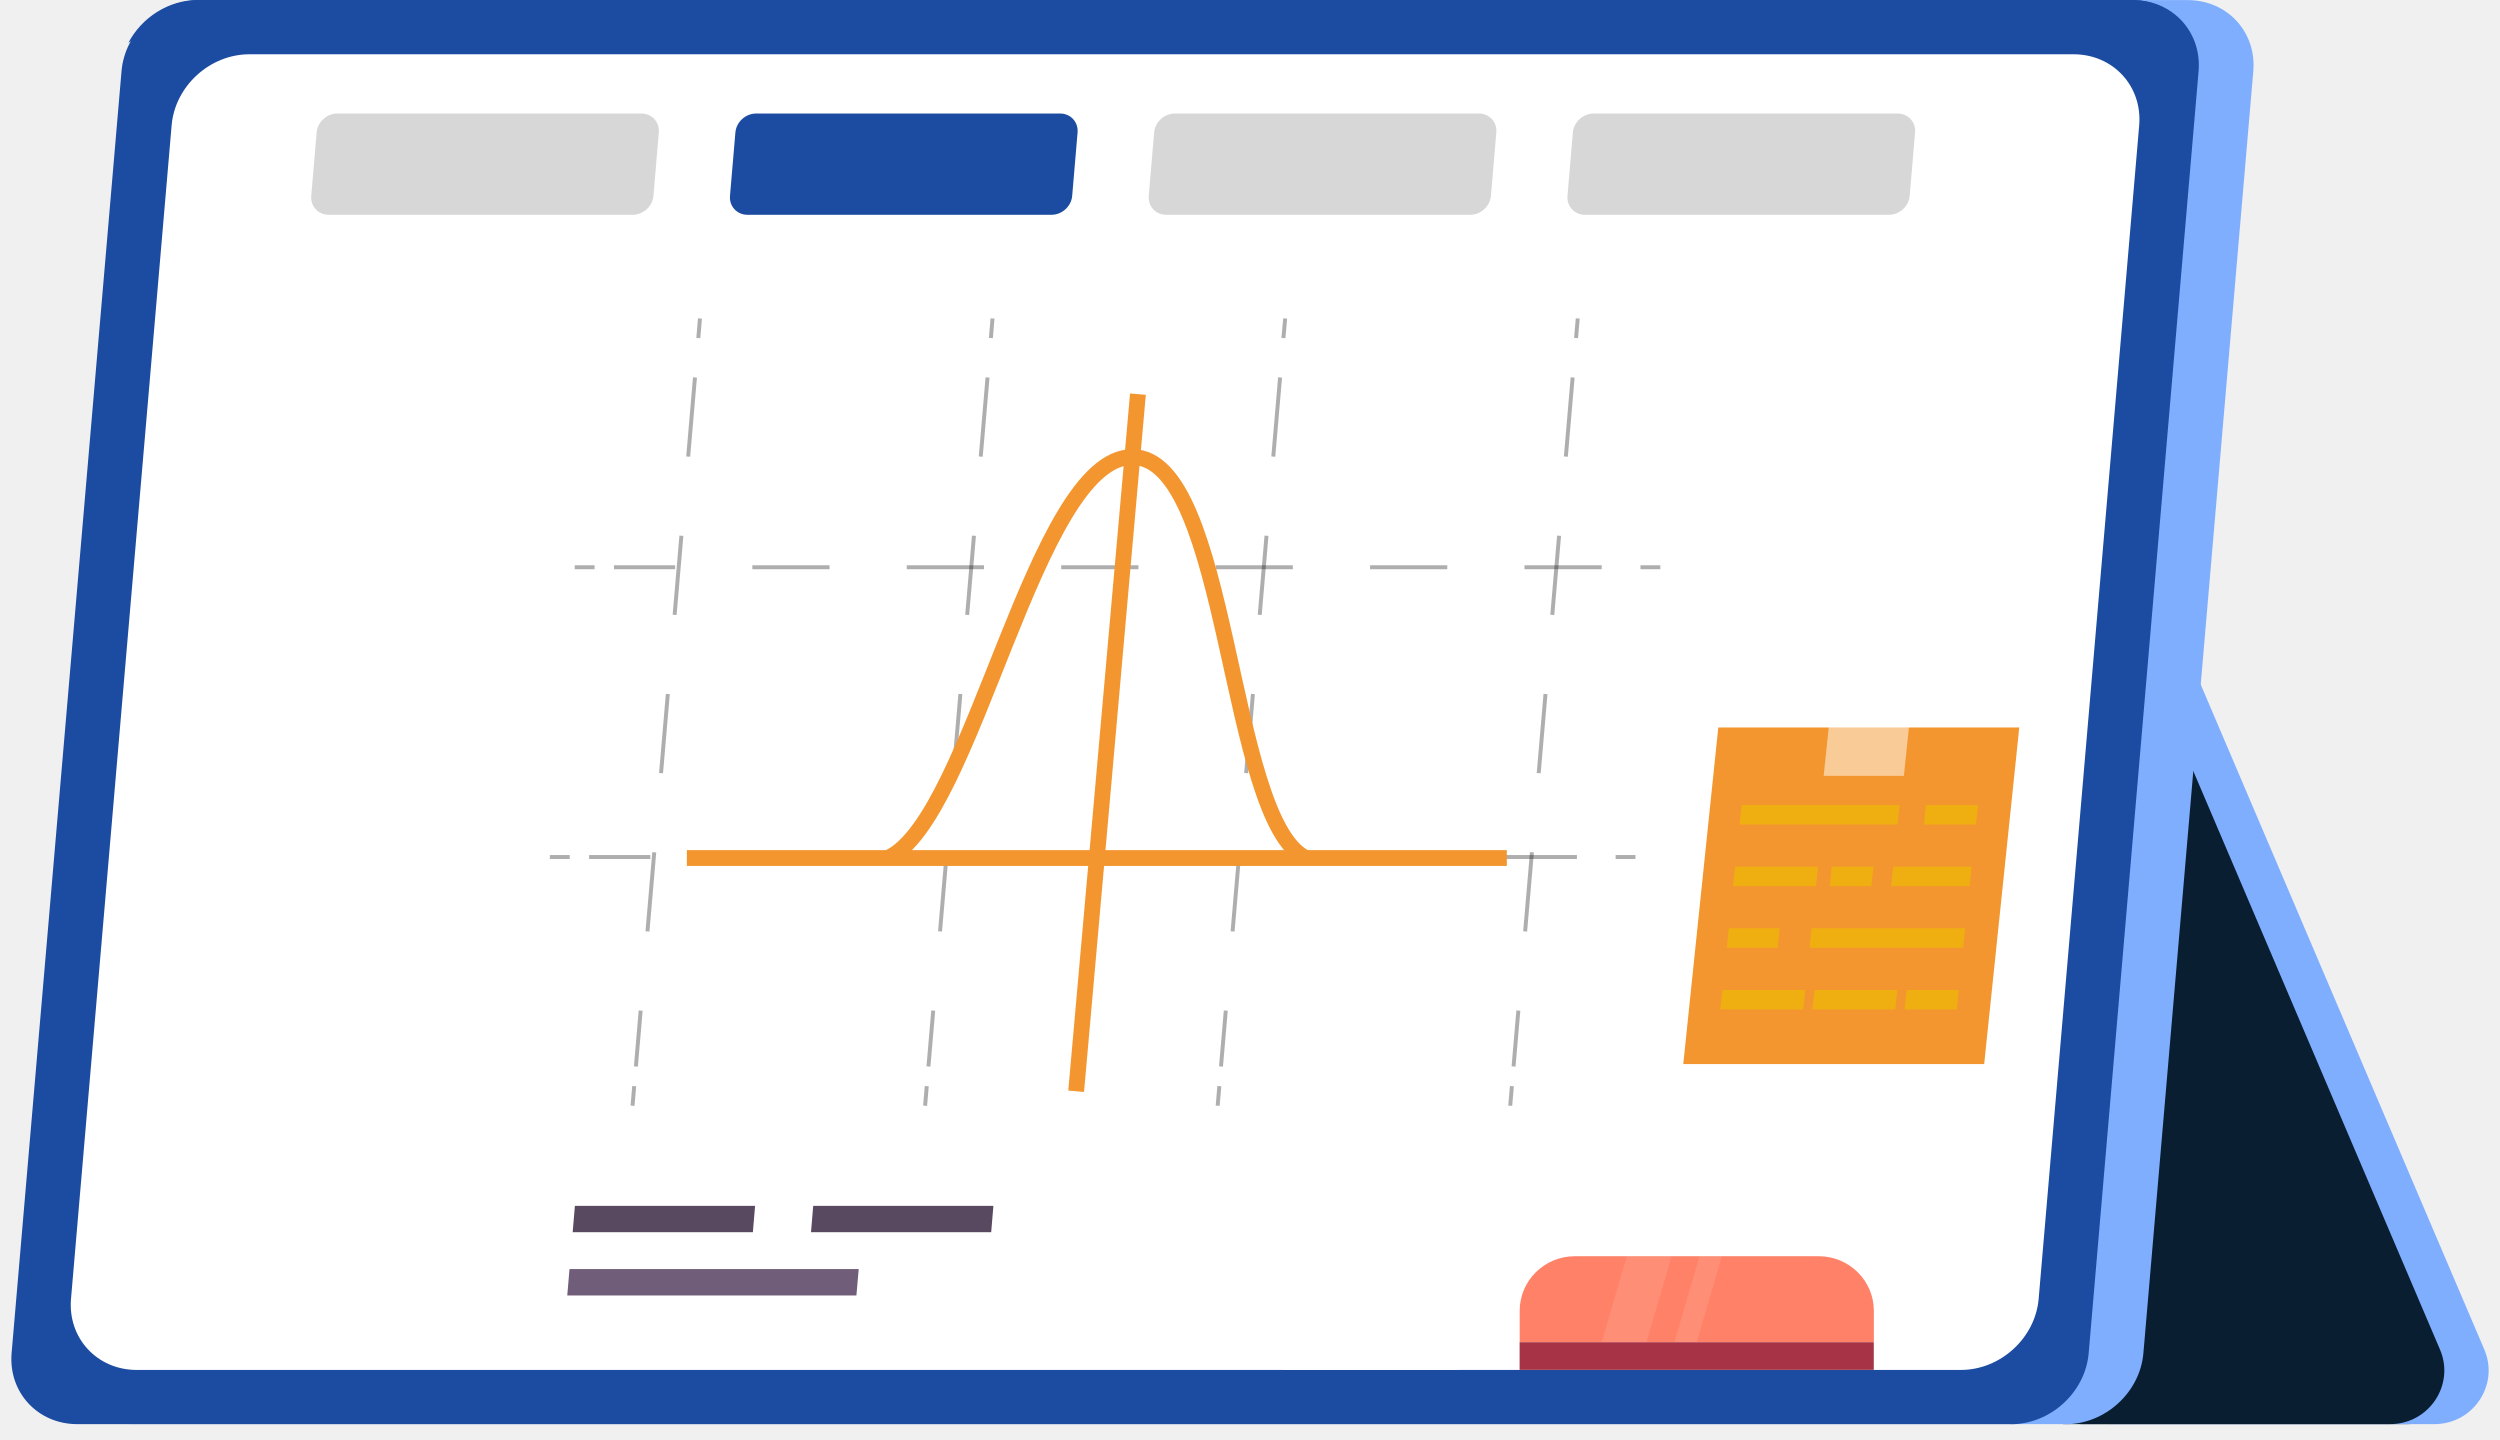
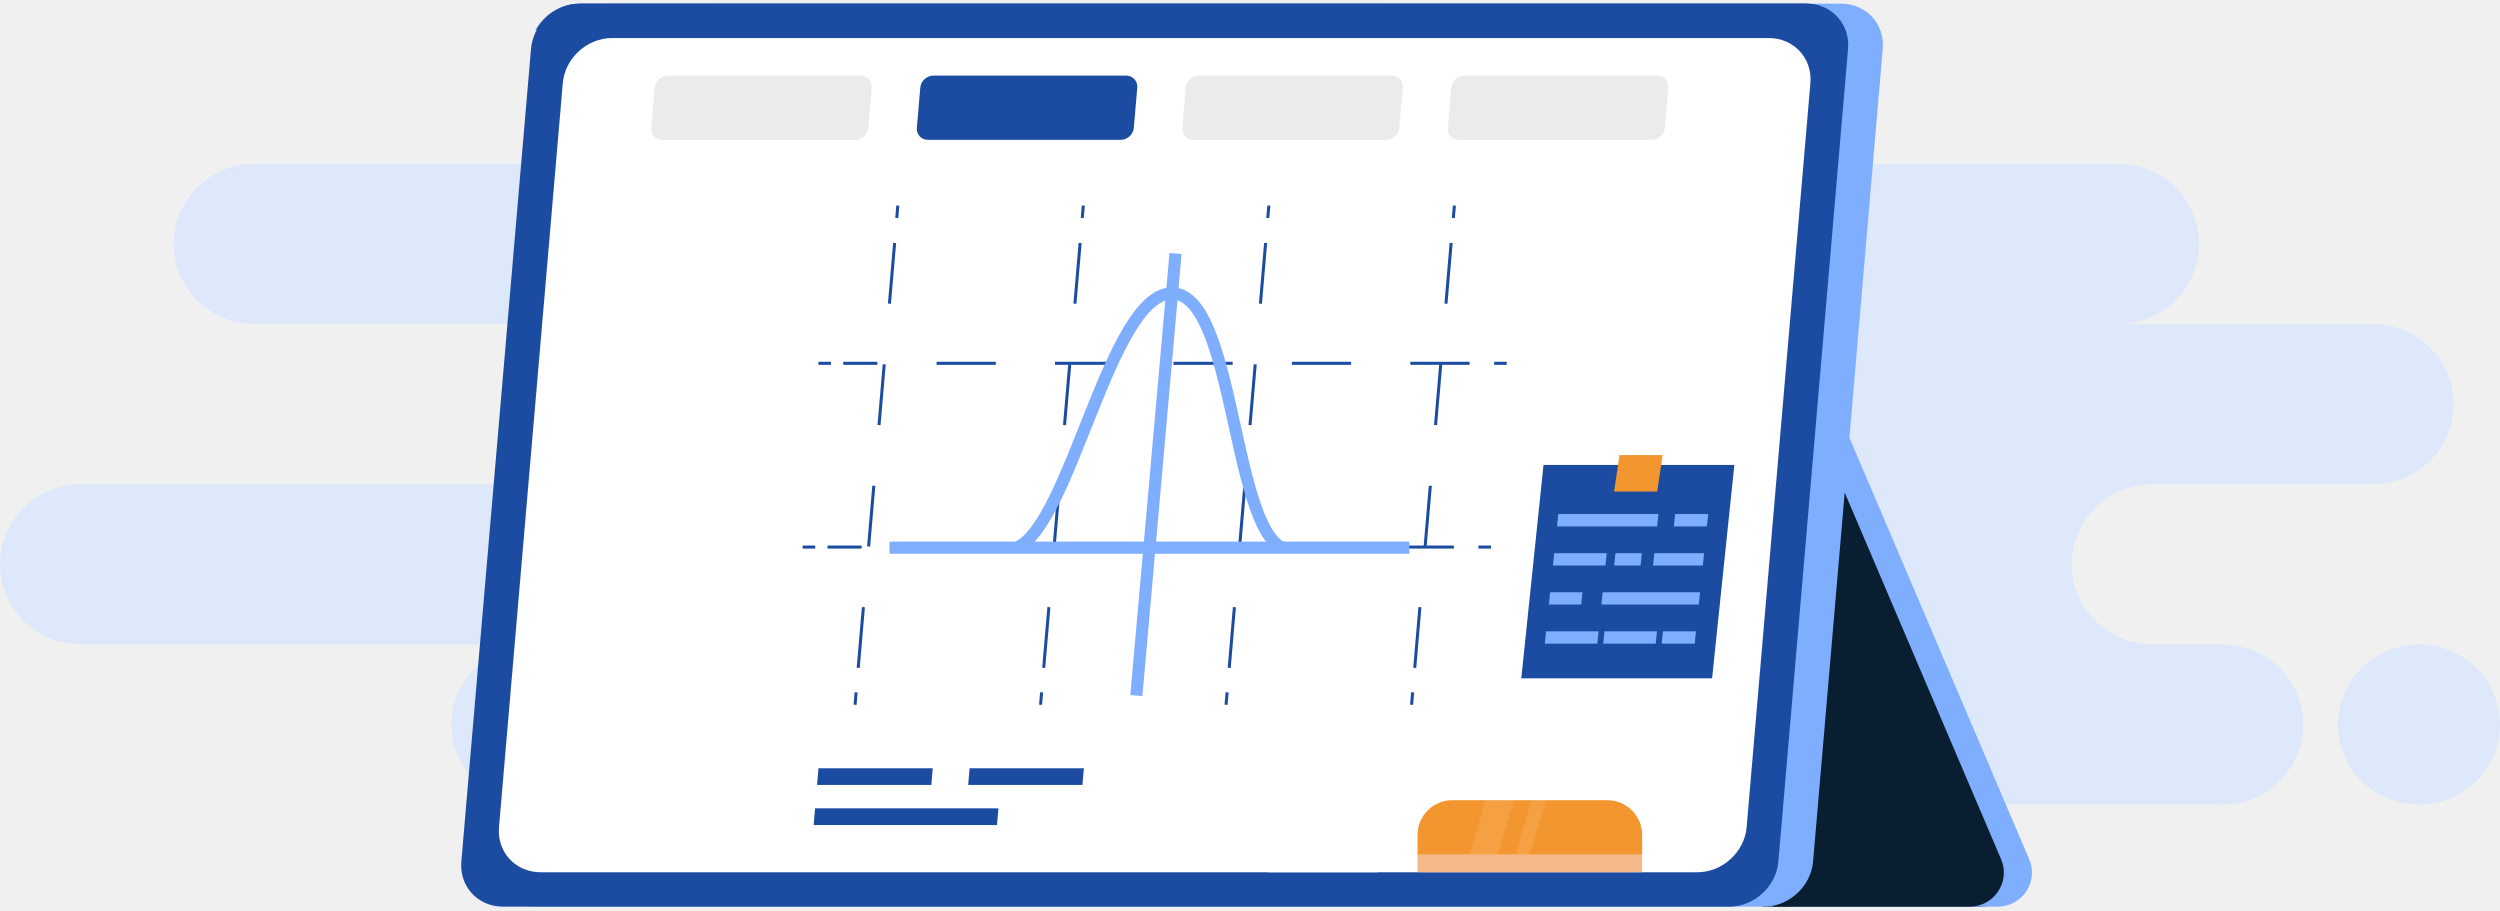
- <svg xmlns="http://www.w3.org/2000/svg" width="158" height="91" viewBox="0 0 158 91" fill="none">
-   <path d="M135.924 39.828L155.313 85.293C156.266 87.53 154.61 90.005 152.156 90.005H131.483L135.919 39.828H135.924Z" fill="#0B263D" />
-   <path d="M137.621 39.828L157.009 85.293C157.963 87.53 156.306 90.005 153.852 90.005H133.179L137.616 39.828H137.621Z" fill="#7FAEFF" />
-   <path d="M134.82 39.828L154.208 85.293C155.162 87.53 153.506 90.005 151.052 90.005H130.378L134.815 39.828H134.82Z" fill="#091E30" />
-   <path d="M130.549 90.006H8.347C5.843 90.006 3.986 87.993 4.197 85.512L11.138 4.5C11.349 2.019 13.552 0.006 16.057 0.006H138.258C140.763 0.006 142.62 2.019 142.409 4.5L135.463 85.517C135.252 87.998 133.048 90.011 130.544 90.011L130.549 90.006Z" fill="#7FAEFF" />
-   <path d="M127.086 90.006H4.884C2.38 90.006 0.523 87.993 0.734 85.512L7.68 4.5C7.891 2.019 10.094 0.006 12.598 0.006H134.8C137.305 0.006 139.162 2.019 138.951 4.5L132.005 85.517C131.794 87.998 129.59 90.011 127.086 90.011V90.006Z" fill="#1B4CA1" />
-   <path d="M10.967 1.785H134.75C136.763 1.785 138.364 3.072 138.83 4.857L138.86 4.494C139.071 2.013 137.214 0 134.71 0H12.508C10.641 0 8.945 1.118 8.112 2.709C8.935 2.128 9.923 1.78 10.967 1.78V1.785Z" fill="#1B4CA1" />
-   <path d="M123.919 86.58H8.639C6.134 86.58 4.277 84.566 4.488 82.086L10.847 7.923C11.058 5.443 13.261 3.43 15.765 3.43H131.046C133.55 3.43 135.407 5.443 135.197 7.923L128.843 82.086C128.632 84.566 126.428 86.58 123.924 86.58H123.919Z" fill="white" />
-   <path d="M44.238 20.127L44.133 21.365" stroke="black" stroke-opacity="0.32" stroke-width="0.25" stroke-miterlimit="10" />
-   <path d="M43.922 23.855L40.188 67.401" stroke="black" stroke-opacity="0.32" stroke-width="0.25" stroke-miterlimit="10" stroke-dasharray="5.02 5.02" />
-   <path d="M40.082 68.644L39.977 69.882" stroke="black" stroke-opacity="0.32" stroke-width="0.25" stroke-miterlimit="10" />
-   <path d="M62.728 20.127L62.623 21.365" stroke="black" stroke-opacity="0.32" stroke-width="0.25" stroke-miterlimit="10" />
-   <path d="M62.412 23.855L58.678 67.401" stroke="black" stroke-opacity="0.32" stroke-width="0.25" stroke-miterlimit="10" stroke-dasharray="5.02 5.02" />
-   <path d="M58.572 68.644L58.467 69.882" stroke="black" stroke-opacity="0.32" stroke-width="0.25" stroke-miterlimit="10" />
-   <path d="M81.223 20.127L81.112 21.365" stroke="black" stroke-opacity="0.32" stroke-width="0.25" stroke-miterlimit="10" />
-   <path d="M80.901 23.855L77.167 67.401" stroke="black" stroke-opacity="0.32" stroke-width="0.25" stroke-miterlimit="10" stroke-dasharray="5.02 5.02" />
-   <path d="M77.062 68.644L76.957 69.882" stroke="black" stroke-opacity="0.32" stroke-width="0.25" stroke-miterlimit="10" />
-   <path d="M99.713 20.127L99.607 21.365" stroke="black" stroke-opacity="0.32" stroke-width="0.25" stroke-miterlimit="10" />
-   <path d="M99.391 23.855L95.657 67.401" stroke="black" stroke-opacity="0.32" stroke-width="0.25" stroke-miterlimit="10" stroke-dasharray="5.02 5.02" />
-   <path d="M95.552 68.644L95.446 69.882" stroke="black" stroke-opacity="0.32" stroke-width="0.25" stroke-miterlimit="10" />
-   <path d="M104.932 35.85H103.678" stroke="black" stroke-opacity="0.32" stroke-width="0.25" stroke-miterlimit="10" />
-   <path d="M101.228 35.85H38.803" stroke="black" stroke-opacity="0.32" stroke-width="0.25" stroke-miterlimit="10" stroke-dasharray="4.88 4.88" />
-   <path d="M37.578 35.85H36.323" stroke="black" stroke-opacity="0.32" stroke-width="0.25" stroke-miterlimit="10" />
-   <path d="M103.361 54.164H102.107" stroke="black" stroke-opacity="0.32" stroke-width="0.25" stroke-miterlimit="10" />
-   <path d="M99.662 54.164H37.232" stroke="black" stroke-opacity="0.32" stroke-width="0.25" stroke-miterlimit="10" stroke-dasharray="4.88 4.88" />
-   <path d="M36.007 54.164H34.752" stroke="black" stroke-opacity="0.32" stroke-width="0.25" stroke-miterlimit="10" />
-   <path d="M47.581 77.876H36.193L36.333 76.211H47.721L47.581 77.876Z" fill="#584960" />
-   <path d="M54.125 81.872H35.851L35.992 80.207H54.271L54.125 81.872Z" fill="#705D7A" />
-   <path d="M62.643 77.876H51.255L51.395 76.211H62.783L62.643 77.876Z" fill="#584960" />
-   <path d="M39.982 13.576H20.779C20.112 13.576 19.615 13.04 19.67 12.379L20.012 8.372C20.067 7.711 20.654 7.174 21.326 7.174H40.529C41.197 7.174 41.693 7.711 41.638 8.372L41.297 12.379C41.242 13.04 40.654 13.576 39.982 13.576Z" fill="black" fill-opacity="0.16" />
-   <path d="M66.447 13.576H47.244C46.577 13.576 46.08 13.04 46.135 12.379L46.477 8.372C46.532 7.711 47.119 7.174 47.791 7.174H66.994C67.662 7.174 68.158 7.711 68.103 8.372L67.762 12.379C67.707 13.04 67.12 13.576 66.447 13.576Z" fill="#1B4CA1" />
-   <path d="M92.912 13.576H73.709C73.042 13.576 72.545 13.04 72.6 12.379L72.942 8.372C72.997 7.711 73.584 7.174 74.256 7.174H93.459C94.126 7.174 94.623 7.711 94.568 8.372L94.227 12.379C94.172 13.04 93.584 13.576 92.912 13.576Z" fill="black" fill-opacity="0.16" />
-   <path d="M119.377 13.576H100.174C99.507 13.576 99.01 13.04 99.065 12.379L99.406 8.372C99.462 7.711 100.049 7.174 100.721 7.174H119.924C120.591 7.174 121.088 7.711 121.033 8.372L120.692 12.379C120.637 13.04 120.049 13.576 119.377 13.576Z" fill="black" fill-opacity="0.16" />
-   <path d="M82.528 54.229C77.559 51.803 77.73 28.887 71.561 28.887C65.393 28.887 61.508 51.803 56.108 54.229" stroke="#F3962F" stroke-miterlimit="10" />
-   <path d="M43.41 54.228H95.231" stroke="#F3962F" stroke-miterlimit="10" />
-   <path d="M71.918 24.91L68.013 68.968" stroke="#F3962F" stroke-miterlimit="10" />
-   <path d="M99.522 79.393H114.945C116.867 79.393 118.428 80.939 118.428 82.843V84.836H96.044V82.843C96.044 80.939 97.605 79.393 99.527 79.393H99.522Z" fill="#FF8268" />
-   <path opacity="0.1" d="M104.054 84.831H101.228L102.819 79.393H105.645L104.054 84.831Z" fill="white" />
-   <path opacity="0.1" d="M107.231 84.831H105.821L107.412 79.393H108.822L107.231 84.831Z" fill="white" />
-   <path d="M118.423 84.83H96.039V86.575H118.423V84.83Z" fill="url(#paint0_linear_1246_16701)" />
-   <path d="M91.898 83.418H83.948C82.538 83.418 81.243 84.183 80.57 85.411C80.284 85.938 80.666 86.579 81.273 86.579H91.898C92.781 86.579 93.494 85.874 93.494 84.999C93.494 84.124 92.781 83.418 91.898 83.418Z" fill="white" />
-   <path d="M125.4 67.248H106.383L108.596 45.977H127.618L125.4 67.248Z" fill="#F3962F" />
-   <path opacity="0.5" d="M120.325 49.034H115.256L115.894 42.92H120.963L120.325 49.034Z" fill="white" />
-   <path d="M119.924 52.107H109.941L110.072 50.879H120.054L119.924 52.107Z" fill="#F0AF11" />
-   <path d="M124.883 52.107H121.59L121.716 50.879H125.008L124.883 52.107Z" fill="#F0AF11" />
-   <path d="M114.769 56.003H109.535L109.665 54.775H114.895L114.769 56.003Z" fill="#F0AF11" />
-   <path d="M118.273 56.003H115.643L115.768 54.775H118.403L118.273 56.003Z" fill="#F0AF11" />
-   <path d="M124.476 56.003H119.517L119.648 54.775H124.602L124.476 56.003Z" fill="#F0AF11" />
-   <path d="M112.35 59.896H109.133L109.259 58.668H112.476L112.35 59.896Z" fill="#F0AF11" />
-   <path d="M124.07 59.896H114.363L114.493 58.668H124.2L124.07 59.896Z" fill="#F0AF11" />
-   <path d="M113.956 63.794H108.727L108.852 62.566H114.087L113.956 63.794Z" fill="#F0AF11" />
-   <path d="M119.778 63.794H114.549L114.674 62.566H119.909L119.778 63.794Z" fill="#F0AF11" />
-   <path d="M123.663 63.794H120.371L120.501 62.566H123.794L123.663 63.794Z" fill="#F0AF11" />
+ <svg xmlns="http://www.w3.org/2000/svg" width="206" height="75" viewBox="0 0 206 75" fill="none">
+   <path fill-rule="evenodd" clip-rule="evenodd" d="M43.87 66.299H130.657C131.149 66.299 131.627 66.246 132.088 66.147C132.549 66.246 133.027 66.299 133.519 66.299H183.111C186.798 66.299 189.787 63.344 189.787 59.699C189.787 56.054 186.798 53.099 183.111 53.099H177.389C173.702 53.099 170.713 50.144 170.713 46.499C170.713 42.854 173.702 39.899 177.389 39.899H195.509C199.196 39.899 202.185 36.944 202.185 33.299C202.185 29.654 199.196 26.699 195.509 26.699H174.528C178.215 26.699 181.204 23.744 181.204 20.099C181.204 16.454 178.215 13.499 174.528 13.499H113.491C117.178 13.499 120.167 10.544 120.167 6.899C120.167 3.254 117.178 0.299 113.491 0.299H59.13C55.443 0.299 52.454 3.254 52.454 6.899C52.454 10.544 55.443 13.499 59.13 13.499H20.982C17.294 13.499 14.306 16.454 14.306 20.099C14.306 23.744 17.294 26.699 20.982 26.699H44.824C48.511 26.699 51.5 29.654 51.5 33.299C51.5 36.944 48.511 39.899 44.824 39.899H6.676C2.989 39.899 0 42.854 0 46.499C0 50.144 2.989 53.099 6.676 53.099H43.87C40.183 53.099 37.194 56.054 37.194 59.699C37.194 63.344 40.183 66.299 43.87 66.299ZM199.324 66.299C203.011 66.299 206 63.344 206 59.699C206 56.054 203.011 53.099 199.324 53.099C195.637 53.099 192.648 56.054 192.648 59.699C192.648 63.344 195.637 66.299 199.324 66.299Z" fill="#DDE8FB" />
+   <path d="M149.778 33.226L165.806 70.812C166.594 72.661 165.225 74.708 163.196 74.708H146.105L149.773 33.226H149.778Z" fill="#0B263D" />
+   <path d="M151.18 33.226L167.208 70.812C167.997 72.661 166.628 74.708 164.599 74.708H147.508L151.176 33.226H151.18Z" fill="#7FAEFF" />
+   <path d="M148.865 33.226L164.894 70.812C165.682 72.661 164.313 74.708 162.284 74.708H145.193L148.861 33.226H148.865Z" fill="#091E30" />
+   <path d="M145.334 74.708H44.308C42.238 74.708 40.703 73.044 40.877 70.993L46.615 4.019C46.789 1.968 48.611 0.304 50.681 0.304H151.707C153.778 0.304 155.313 1.968 155.139 4.019L149.396 70.997C149.222 73.048 147.4 74.712 145.33 74.712L145.334 74.708Z" fill="#7FAEFF" />
+   <path d="M142.471 74.708H41.445C39.374 74.708 37.839 73.044 38.014 70.993L43.756 4.019C43.93 1.968 45.752 0.304 47.822 0.304H148.848C150.919 0.304 152.454 1.968 152.28 4.019L146.537 70.997C146.363 73.048 144.541 74.712 142.471 74.712V74.708Z" fill="#1B4CA1" />
+   <path d="M46.474 1.774H148.807C150.471 1.774 151.795 2.839 152.18 4.314L152.205 4.014C152.38 1.963 150.844 0.299 148.774 0.299H47.748C46.205 0.299 44.802 1.223 44.113 2.539C44.794 2.058 45.611 1.77 46.474 1.77V1.774Z" fill="#1B4CA1" />
+   <path d="M139.853 71.875H44.548C42.478 71.875 40.943 70.211 41.117 68.16L46.374 6.849C46.548 4.798 48.37 3.134 50.44 3.134H145.744C147.815 3.134 149.35 4.798 149.176 6.849L143.923 68.16C143.749 70.211 141.927 71.875 139.857 71.875H139.853Z" fill="white" />
+   <path d="M73.98 16.939L73.893 17.962" stroke="#1B4CA1" stroke-width="0.25" stroke-miterlimit="10" />
+   <path d="M73.718 20.02L70.631 56.021" stroke="#1B4CA1" stroke-width="0.25" stroke-miterlimit="10" stroke-dasharray="5.02 5.02" />
+   <path d="M70.544 57.049L70.457 58.072" stroke="#1B4CA1" stroke-width="0.25" stroke-miterlimit="10" />
+   <path d="M89.265 16.939L89.178 17.962" stroke="#1B4CA1" stroke-width="0.25" stroke-miterlimit="10" />
+   <path d="M89.003 20.02L85.916 56.021" stroke="#1B4CA1" stroke-width="0.25" stroke-miterlimit="10" stroke-dasharray="5.02 5.02" />
+   <path d="M85.829 57.049L85.742 58.072" stroke="#1B4CA1" stroke-width="0.25" stroke-miterlimit="10" />
+   <path d="M104.554 16.939L104.463 17.962" stroke="#1B4CA1" stroke-width="0.25" stroke-miterlimit="10" />
+   <path d="M104.288 20.02L101.201 56.021" stroke="#1B4CA1" stroke-width="0.25" stroke-miterlimit="10" stroke-dasharray="5.02 5.02" />
+   <path d="M101.114 57.049L101.027 58.072" stroke="#1B4CA1" stroke-width="0.25" stroke-miterlimit="10" />
+   <path d="M119.841 16.939L119.754 17.962" stroke="#1B4CA1" stroke-width="0.25" stroke-miterlimit="10" />
+   <path d="M119.575 20.02L116.488 56.021" stroke="#1B4CA1" stroke-width="0.25" stroke-miterlimit="10" stroke-dasharray="5.02 5.02" />
+   <path d="M116.402 57.049L116.314 58.072" stroke="#1B4CA1" stroke-width="0.25" stroke-miterlimit="10" />
+   <path d="M124.156 29.936H123.119" stroke="#1B4CA1" stroke-width="0.25" stroke-miterlimit="10" />
+   <path d="M121.093 29.936H69.484" stroke="#1B4CA1" stroke-width="0.25" stroke-miterlimit="10" stroke-dasharray="4.88 4.88" />
+   <path d="M68.473 29.936H67.436" stroke="#1B4CA1" stroke-width="0.25" stroke-miterlimit="10" />
+   <path d="M122.858 45.078H121.82" stroke="#1B4CA1" stroke-width="0.25" stroke-miterlimit="10" />
+   <path d="M119.798 45.078H68.186" stroke="#1B4CA1" stroke-width="0.25" stroke-miterlimit="10" stroke-dasharray="4.88 4.88" />
+   <path d="M67.174 45.078H66.137" stroke="#1B4CA1" stroke-width="0.25" stroke-miterlimit="10" />
+   <path d="M76.741 64.68H67.326L67.442 63.304H76.857L76.741 64.68Z" fill="#1B4CA1" />
+   <path d="M82.152 67.984H67.045L67.161 66.607H82.273L82.152 67.984Z" fill="#1B4CA1" />
+   <path d="M89.194 64.68H79.779L79.895 63.304H89.31L89.194 64.68Z" fill="#1B4CA1" />
+   <path d="M70.462 11.524H54.587C54.035 11.524 53.624 11.08 53.669 10.533L53.952 7.221C53.997 6.674 54.483 6.23 55.039 6.23H70.914C71.466 6.23 71.876 6.674 71.831 7.221L71.549 10.533C71.503 11.08 71.017 11.524 70.462 11.524Z" fill="black" fill-opacity="0.08" />
+   <path d="M92.34 11.524H76.465C75.913 11.524 75.503 11.08 75.548 10.533L75.831 7.221C75.876 6.674 76.362 6.23 76.918 6.23H92.793C93.344 6.23 93.755 6.674 93.71 7.221L93.427 10.533C93.382 11.08 92.896 11.524 92.34 11.524Z" fill="#1B4CA1" />
+   <path d="M114.219 11.524H98.344C97.792 11.524 97.382 11.08 97.427 10.533L97.709 7.221C97.755 6.674 98.24 6.23 98.796 6.23H114.672C115.223 6.23 115.634 6.674 115.589 7.221L115.306 10.533C115.261 11.08 114.775 11.524 114.219 11.524Z" fill="black" fill-opacity="0.08" />
+   <path d="M136.098 11.524H120.223C119.671 11.524 119.261 11.08 119.306 10.533L119.588 7.221C119.634 6.674 120.119 6.23 120.675 6.23H136.55C137.102 6.23 137.513 6.674 137.467 7.221L137.185 10.533C137.14 11.08 136.654 11.524 136.098 11.524Z" fill="black" fill-opacity="0.08" />
+   <path d="M105.635 45.13C101.527 43.125 101.668 24.18 96.569 24.18C91.469 24.18 88.258 43.125 83.793 45.13" stroke="#7FAEFF" stroke-miterlimit="10" />
+   <path d="M73.295 45.13H116.136" stroke="#7FAEFF" stroke-miterlimit="10" />
+   <path d="M96.863 20.893L93.635 57.316" stroke="#7FAEFF" stroke-miterlimit="10" />
+   <path d="M119.682 65.934H132.433C134.022 65.934 135.312 67.212 135.312 68.786V70.434H116.807V68.786C116.807 67.212 118.097 65.934 119.686 65.934H119.682Z" fill="#F3962F" />
+   <path opacity="0.1" d="M123.43 70.43H121.094L122.409 65.934H124.745L123.43 70.43Z" fill="white" />
+   <path opacity="0.1" d="M126.055 70.43H124.889L126.204 65.934H127.37L126.055 70.43Z" fill="white" />
+   <path d="M135.308 70.429H116.803V71.871H135.308V70.429Z" fill="url(#paint0_linear_2379_77566)" />
+   <path d="M113.38 69.262H106.808C105.642 69.262 104.572 69.895 104.016 70.91C103.779 71.345 104.094 71.875 104.596 71.875H113.38C114.111 71.875 114.7 71.292 114.7 70.569C114.7 69.845 114.111 69.262 113.38 69.262Z" fill="white" />
+   <path d="M141.077 55.894H125.355L127.185 38.309H142.911L141.077 55.894Z" fill="#1B4CA1" />
+   <path d="M136.553 40.5H133L133.447 37.5H137L136.553 40.5Z" fill="#F3962F" />
+   <path d="M136.55 43.376H128.297L128.405 42.361H136.658L136.55 43.376Z" fill="#7FAEFF" />
+   <path d="M140.65 43.376H137.928L138.031 42.361H140.753L140.65 43.376Z" fill="#7FAEFF" />
+   <path d="M132.289 46.598H127.961L128.069 45.583H132.392L132.289 46.598Z" fill="#7FAEFF" />
+   <path d="M135.184 46.598H133.01L133.113 45.583H135.292L135.184 46.598Z" fill="#7FAEFF" />
+   <path d="M140.312 46.598H136.213L136.321 45.583H140.416L140.312 46.598Z" fill="#7FAEFF" />
+   <path d="M130.289 49.816H127.629L127.733 48.801H130.392L130.289 49.816Z" fill="#7FAEFF" />
+   <path d="M139.978 49.816H131.953L132.061 48.801H140.086L139.978 49.816Z" fill="#7FAEFF" />
+   <path d="M131.616 53.038H127.293L127.397 52.023H131.724L131.616 53.038Z" fill="#7FAEFF" />
+   <path d="M136.429 53.038H132.105L132.209 52.023H136.537L136.429 53.038Z" fill="#7FAEFF" />
+   <path d="M139.642 53.038H136.92L137.028 52.023H139.75L139.642 53.038Z" fill="#7FAEFF" />
  <defs>
-     <linearGradient id="paint0_linear_1246_16701" x1="2201.85" y1="192.493" x2="173.436" y2="192.493" gradientUnits="userSpaceOnUse">
-       <stop stop-color="#D95181" />
-       <stop offset="1" stop-color="#A63446" />
+     <linearGradient id="paint0_linear_2379_77566" x1="1415.71" y1="142.581" x2="1397.05" y2="254.543" gradientUnits="userSpaceOnUse">
+       <stop stop-color="#F58634" />
+       <stop offset="1" stop-color="#F5B88B" />
    </linearGradient>
  </defs>
</svg>
